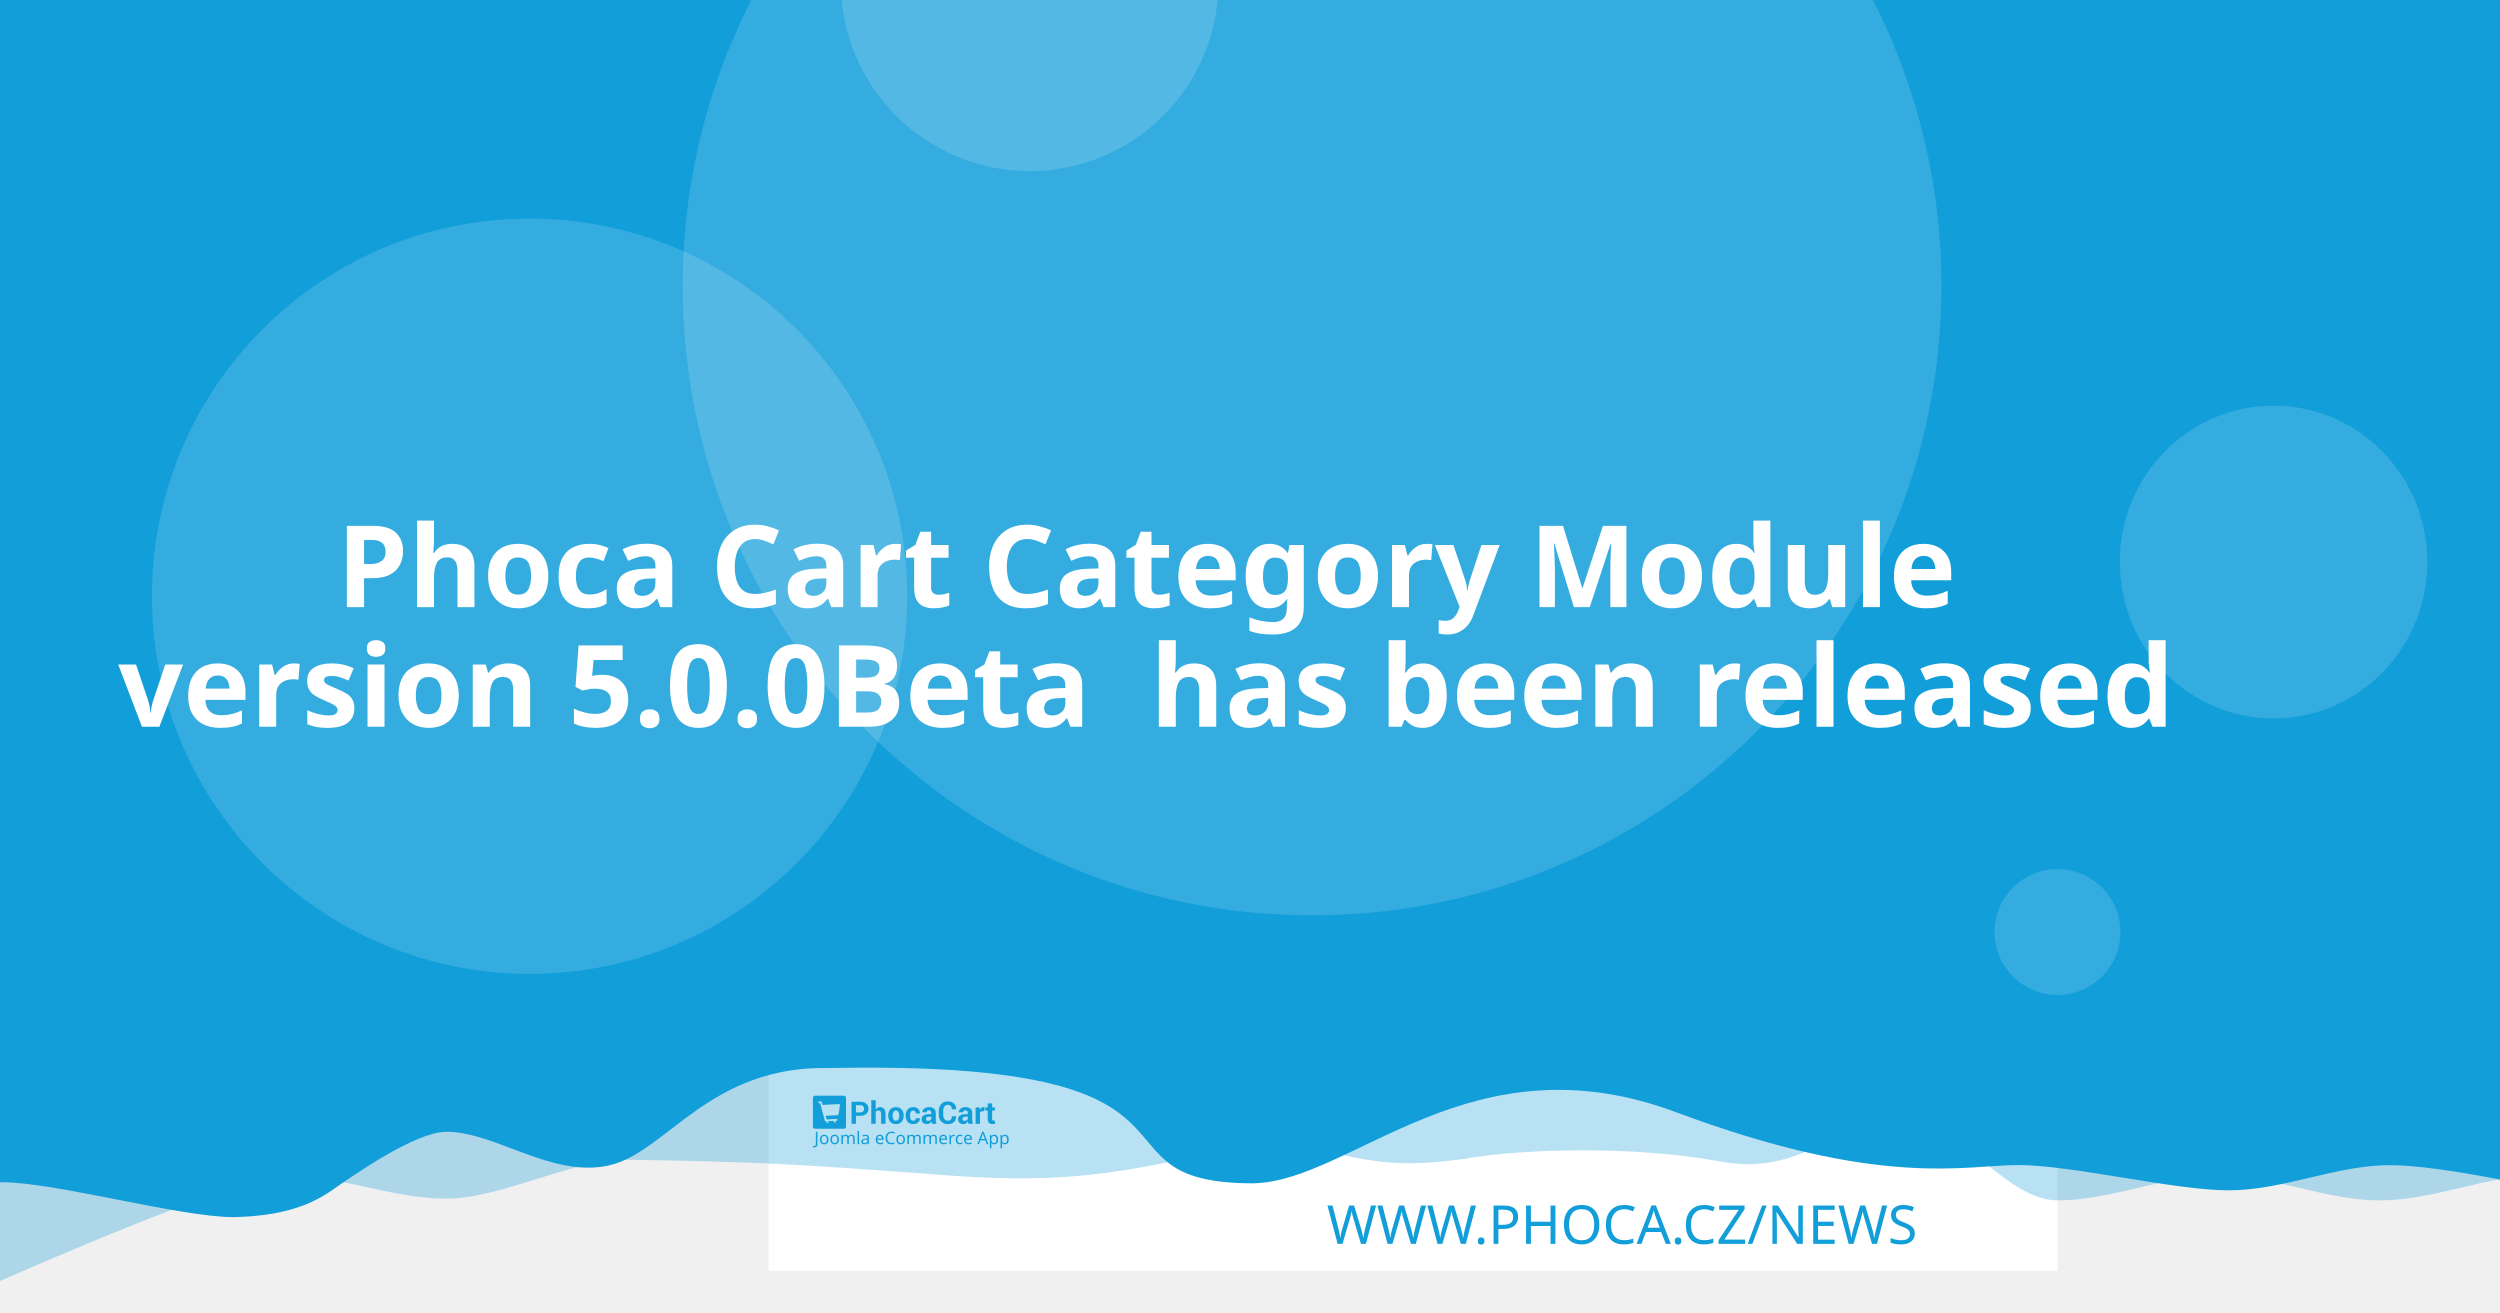
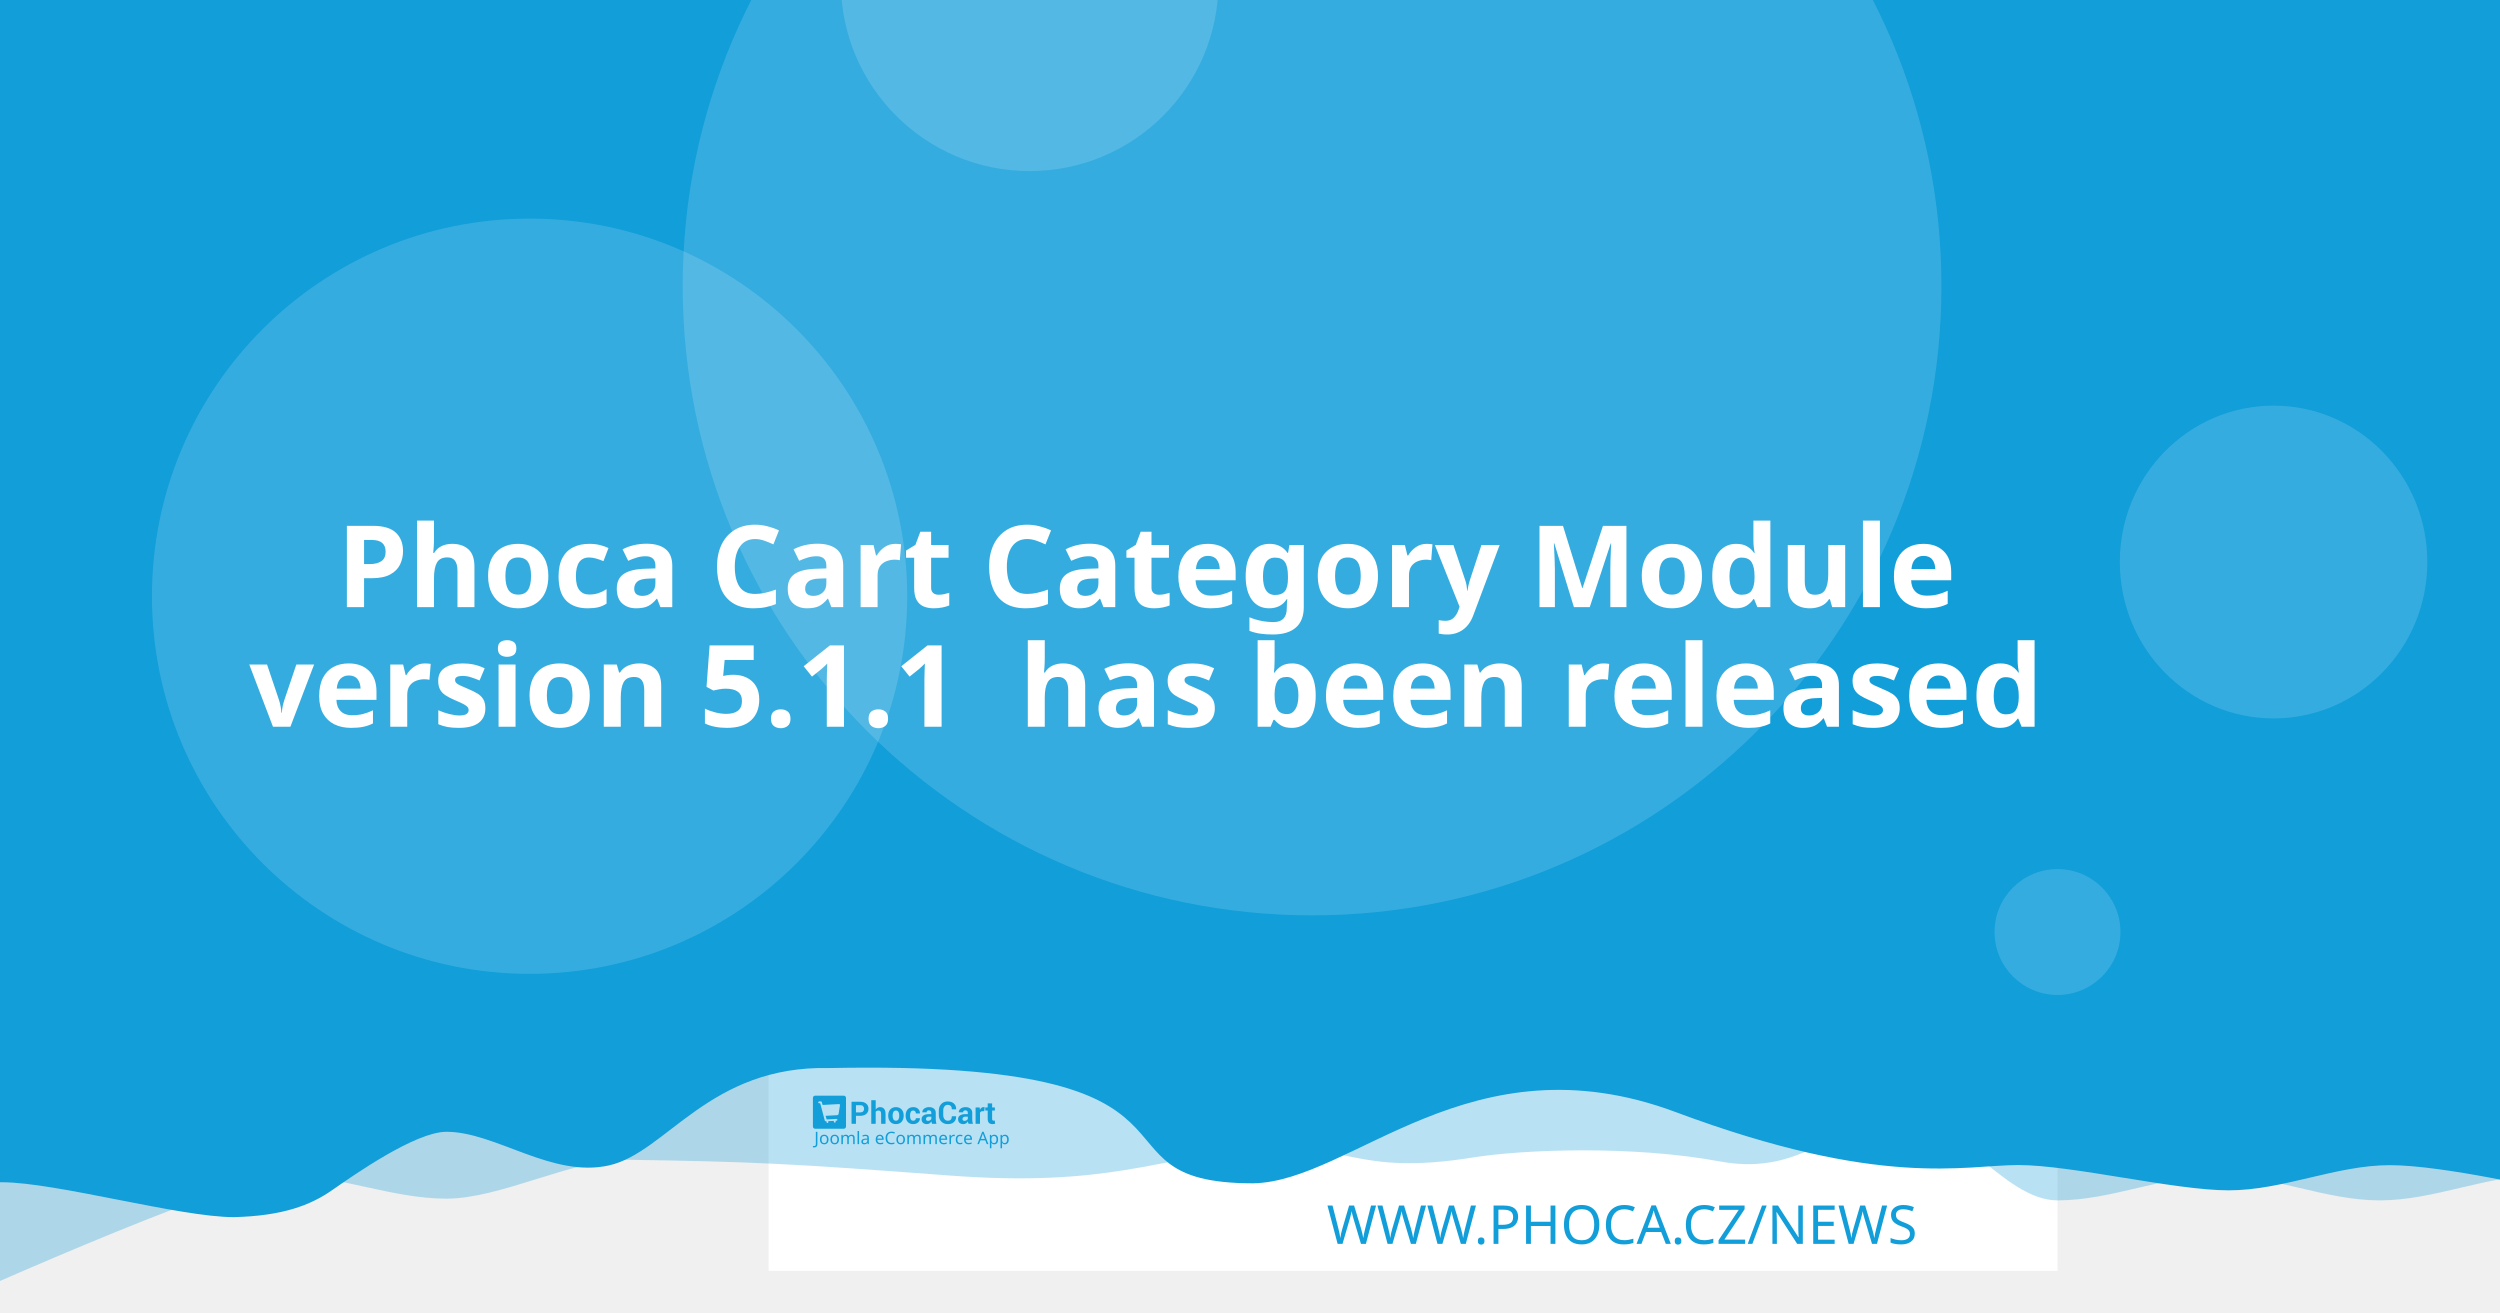
<svg xmlns="http://www.w3.org/2000/svg" width="1200" height="630" viewBox="0 0 1200 630" version="1.1" id="svg5">
  <defs id="defs2" />
  <g id="layer1">
    <path d="m 20.256,108.517 a 7.714,7.714 0 0 0 -7.714,7.714 v 97.981 a 7.714,7.714 0 0 0 7.714,7.714 h 97.976 a 7.714,7.714 0 0 0 7.714,-7.714 v -97.981 a 7.714,7.714 0 0 0 -7.714,-7.714 z m 19.435,19.56 c 0.714,-0.04 1.37,0.151 1.984,0.583 0.613,0.434 1.018,0.978 1.215,1.637 l 2.918,10.039 56.209,-2.948 c 1.002,-0.052 1.838,0.296 2.506,1.04 0.665,0.732 0.929,1.612 0.768,2.626 l -4.71,30.132 c -0.167,0.89 -0.688,1.809 -1.557,2.747 -0.869,0.95 -2.001,1.463 -3.38,1.537 l -39.707,2.079 3.671,12.389 33.562,-1.758 c 0.878,-0.049 1.633,0.215 2.28,0.783 0.632,0.583 0.971,1.312 1.019,2.19 0.046,0.878 -0.215,1.633 -0.783,2.28 -0.583,0.635 -1.312,0.974 -2.19,1.019 l -3.139,0.166 0.166,3.134 c 0.046,0.881 -0.215,1.638 -0.798,2.27 -0.571,0.647 -1.294,0.99 -2.174,1.034 -0.878,0.046 -1.635,-0.215 -2.27,-0.798 -0.647,-0.571 -0.984,-1.297 -1.03,-2.174 l -0.166,-3.134 -18.817,0.979 0.161,3.139 c 0.046,0.881 -0.212,1.638 -0.783,2.27 -0.583,0.647 -1.312,0.988 -2.19,1.034 -0.878,0.049 -1.633,-0.215 -2.28,-0.798 -0.635,-0.571 -0.974,-1.297 -1.019,-2.174 l -0.166,-3.139 -1.943,0.101 c -0.753,0.039 -1.441,-0.135 -2.079,-0.517 -0.623,-0.383 -1.068,-0.764 -1.341,-1.125 l -0.347,-0.613 -15.769,-59.624 -3.39,0.176 c -0.841,0.046 -1.586,-0.219 -2.245,-0.798 -0.659,-0.571 -1.009,-1.292 -1.055,-2.169 -0.046,-0.881 0.225,-1.635 0.824,-2.27 0.595,-0.647 1.308,-0.989 2.149,-1.034 z" style="fill:#ffffff;stroke-width:1.208;paint-order:stroke fill markers" id="path400" />
    <rect style="opacity:1;fill:#ffffff;stroke-width:6.042;stroke-linejoin:round;paint-order:stroke fill markers" id="rect723" width="618.676" height="618.676" x="368.924" y="-8.647" />
    <path id="rect4460" style="opacity:0.3;fill:#129ed9;fill-opacity:1;stroke-width:6.042;stroke-linejoin:round;paint-order:stroke fill markers" d="M 59.586,-3.814 H 1296.938 v 580.009 c 0,0 -51.556,-12.084 -77.334,-12.084 -25.778,0 -51.244,12.084 -77.335,12.084 -26.091,0 -51.556,-12.084 -77.334,-12.084 -25.778,0 -51.244,12.084 -77.335,12.084 -26.091,0 -50.615,-41.931 -76.393,-41.931 -25.778,0 -43.072,31.169 -85.504,23.256 -42.433,-7.913 -95.293,-5.729 -119.04,-1.869 -57.142,9.103 -59.508,-8.125 -105.573,-4.001 -46.065,4.124 -68.78,18.359 -145.373,12.602 -76.593,-5.757 -93.029,-6.595 -155.544,-7.578 -25.778,0 -59.826,18.693 -85.917,18.693 -26.091,0 -51.556,-11.254 -77.334,-11.254 -25.778,0 -172.338,66.428 -172.338,66.428 z" />
    <path id="rect4460-5" style="fill:#129ed9;fill-opacity:1;stroke-width:6.042;stroke-linejoin:round;paint-order:stroke fill markers" d="M -12.915,-8.647 H 1224.437 v 580.009 c 0,0 -51.556,-12.084 -77.334,-12.084 -25.778,0 -51.243,12.084 -77.334,12.084 -26.091,0 -75.228,-12.142 -101.006,-12.142 -25.778,0 -65.794,11.416 -164.408,-25.412 -98.613,-36.828 -155.373,33.433 -202.968,34.185 -85.545,-0.05 -3.558,-59.324 -203.248,-55.331 -57.687,-1.357 -78.127,40.433 -105.693,46.704 -27.566,6.271 -54.486,-16.105 -78.151,-16.105 -14.933,0 -44.462,20.77 -54.88,28.017 -10.418,7.247 -23.732,12.357 -47.124,12.95 -26.091,0 -85.565,-16.747 -111.343,-16.747 -25.778,0 -13.863,3.88 -13.863,3.88 z" />
    <circle style="opacity:0.15;fill:#ffffff;fill-opacity:1;stroke-width:6.042;stroke-linejoin:round;paint-order:stroke fill markers" id="path8376" cx="629.794" cy="137.279" r="302.088" />
    <text xml:space="preserve" style="font-style:normal;font-weight:normal;font-size:25.778px;line-height:1.25;font-family:sans-serif;fill:#129ed9;fill-opacity:1;stroke:none;stroke-width:1.208" x="953.817" y="597.071" id="text2910-3-7">
      <tspan id="tspan2908-6-5" x="953.817" y="597.071" style="font-style:normal;font-variant:normal;font-weight:300;font-stretch:normal;font-size:25.778px;font-family:Montserrat;-inkscape-font-specification:'Montserrat Light';text-align:end;text-anchor:end;fill:#129ed9;fill-opacity:1;stroke-width:1.208">WWW.PHOCA.CZ/NEWS</tspan>
    </text>
    <text xml:space="preserve" style="font-style:normal;font-variant:normal;font-weight:600;font-stretch:normal;font-size:54.666px;line-height:1.05;font-family:Rubik;-inkscape-font-specification:'Rubik Semi-Bold';fill:#ffffff;fill-opacity:1;stroke:none;stroke-width:1.577" x="600" y="234.034" id="text11252">
      <tspan x="600" y="234.034" id="tspan403" style="text-align:center;text-anchor:middle;stroke-width:1.577" />
      <tspan x="600" y="291.433" style="font-size:54.666px;text-align:center;text-anchor:middle;stroke-width:1.577" id="tspan444">Phoca Cart Category Module</tspan>
-       <tspan x="600" y="348.833" id="tspan2906" style="font-size:54.666px;text-align:center;text-anchor:middle;stroke-width:1.577">version 5.0.0Beta
+       <tspan x="600" y="348.833" id="tspan2906" style="font-size:54.666px;text-align:center;text-anchor:middle;stroke-width:1.577">version 5.1.1
 has been released</tspan>
      <tspan x="600" y="406.232" id="tspan1994" style="font-size:54.666px;stroke-width:1.577" />
    </text>
    <circle style="opacity:0.15;fill:#ffffff;fill-opacity:1;stroke-width:6.042;stroke-linejoin:round;paint-order:stroke fill markers" id="path8376-9" cx="254.196" cy="286.191" r="181.253" />
    <circle style="opacity:0.15;fill:#ffffff;fill-opacity:1;stroke-width:6.042;stroke-linejoin:round;paint-order:stroke fill markers" id="path8376-6" cx="494.235" cy="-8.506" r="90.626" />
    <ellipse style="opacity:0.15;fill:#ffffff;fill-opacity:1;stroke-width:7.442;stroke-linejoin:round;paint-order:stroke fill markers" id="path8376-6-2" cx="1091.315" cy="269.776" rx="73.793" ry="75.059" />
    <g id="g8950" transform="matrix(0.360172,0,0,0.360172,498.6223,396.4642)" style="fill:#129ed9;fill-opacity:1;stroke-width:3.355">
      <g id="g895" transform="translate(-301.0409,359.4151)" style="fill:#129ed9;fill-opacity:1;stroke-width:3.355">
        <g transform="matrix(1.3333,0,0,-1.3333,-75.59,850.15)" fill="#ffffff" image-rendering="optimizeQuality" id="g280" style="clip-rule:evenodd;fill:#129ed9;fill-opacity:1;stroke-width:8.934;shape-rendering:geometricPrecision">
          <path d="m 99.728,617.49 v -7.994 h -4.423 v 22.031 h 8.784 c 2.532,0 4.527,-0.646 5.979,-1.937 1.452,-1.291 2.181,-2.99 2.181,-5.097 0,-2.107 -0.729,-3.801 -2.181,-5.082 -1.452,-1.281 -3.446,-1.921 -5.979,-1.921 z m 0,3.408 h 4.361 c 1.23,0 2.165,0.336 2.801,1.002 0.635,0.671 0.951,1.523 0.951,2.561 0,1.059 -0.315,1.932 -0.946,2.623 -0.63,0.687 -1.566,1.033 -2.806,1.033 H 99.728 Z" id="path262" style="fill:#129ed9;fill-opacity:1;stroke-width:3.355" />
          <path d="m 119.45,623.79 c 0.517,0.749 1.147,1.327 1.891,1.746 0.749,0.418 1.576,0.63 2.485,0.63 1.705,0 3.043,-0.568 4.02,-1.704 0.971,-1.131 1.457,-2.887 1.457,-5.252 v -9.714 h -4.418 v 9.76 c 0,1.276 -0.227,2.174 -0.677,2.706 -0.445,0.532 -1.116,0.795 -2.005,0.795 -0.605,0 -1.137,-0.108 -1.602,-0.325 -0.465,-0.217 -0.847,-0.522 -1.152,-0.919 v -12.017 h -4.418 v 23.611 h 4.418 z" id="path264" style="fill:#129ed9;fill-opacity:1;stroke-width:3.355" />
          <path d="m 131.96,617.83 c 0,2.438 0.682,4.436 2.046,5.996 1.359,1.554 3.25,2.334 5.663,2.334 2.418,0 4.315,-0.774 5.689,-2.329 1.375,-1.549 2.062,-3.553 2.062,-6.001 v -0.32 c 0,-2.458 -0.687,-4.462 -2.051,-6.011 -1.369,-1.544 -3.261,-2.319 -5.674,-2.319 -2.418,0 -4.315,0.775 -5.684,2.319 -1.364,1.549 -2.051,3.553 -2.051,6.011 z m 4.408,-0.31 c 0,-1.487 0.264,-2.68 0.785,-3.584 0.527,-0.899 1.375,-1.348 2.542,-1.348 1.142,0 1.979,0.454 2.506,1.358 0.532,0.904 0.796,2.097 0.796,3.574 v 0.315 c 0,1.446 -0.269,2.629 -0.801,3.542 -0.537,0.914 -1.38,1.374 -2.527,1.374 -1.142,0 -1.979,-0.46 -2.506,-1.379 -0.532,-0.919 -0.796,-2.102 -0.796,-3.537 z" id="path266" style="fill:#129ed9;fill-opacity:1;stroke-width:3.355" />
          <path d="m 157.01,612.59 c 0.79,0 1.421,0.227 1.891,0.682 0.475,0.454 0.713,1.064 0.713,1.828 h 4.015 l 0.041,-0.093 c 0.041,-1.653 -0.579,-3.037 -1.871,-4.152 -1.287,-1.116 -2.883,-1.673 -4.79,-1.673 -2.439,0 -4.325,0.769 -5.648,2.314 -1.318,1.544 -1.979,3.522 -1.979,5.944 v 0.449 c 0,2.412 0.656,4.395 1.974,5.944 1.317,1.554 3.198,2.329 5.638,2.329 2.02,0 3.648,-0.573 4.883,-1.725 1.235,-1.151 1.835,-2.664 1.793,-4.539 l -0.031,-0.088 h -4.026 c 0,0.842 -0.233,1.544 -0.698,2.107 -0.46,0.558 -1.101,0.837 -1.922,0.837 -1.168,0 -1.995,-0.454 -2.475,-1.358 -0.476,-0.904 -0.718,-2.071 -0.718,-3.496 v -0.454 c 0,-1.456 0.243,-2.628 0.718,-3.522 0.48,-0.888 1.312,-1.332 2.491,-1.332" id="path268" style="fill:#129ed9;fill-opacity:1;stroke-width:3.355" />
          <path d="m 175.8,609.49 c -0.165,0.372 -0.305,0.764 -0.419,1.183 -0.119,0.413 -0.202,0.837 -0.248,1.27 -0.455,-0.8 -1.054,-1.456 -1.798,-1.978 -0.739,-0.521 -1.628,-0.785 -2.656,-0.785 -1.715,0 -3.038,0.439 -3.963,1.322 -0.93,0.883 -1.395,2.086 -1.395,3.604 0,1.606 0.62,2.845 1.855,3.729 1.235,0.883 3.038,1.322 5.41,1.322 h 2.47 v 1.301 c 0,0.785 -0.207,1.394 -0.62,1.828 -0.413,0.434 -1.023,0.651 -1.834,0.651 -0.713,0 -1.266,-0.175 -1.653,-0.522 -0.393,-0.346 -0.584,-0.826 -0.584,-1.446 l -4.268,0.016 -0.016,0.093 c -0.072,1.379 0.527,2.572 1.798,3.579 1.271,1.002 2.946,1.503 5.013,1.503 1.958,0 3.545,-0.496 4.769,-1.492 1.22,-0.992 1.829,-2.406 1.829,-4.24 v -6.76 c 0,-0.769 0.062,-1.492 0.176,-2.164 0.119,-0.676 0.299,-1.348 0.553,-2.014 z m -4.046,2.943 c 0.78,0 1.468,0.191 2.077,0.574 0.605,0.382 1.013,0.826 1.225,1.332 v 2.308 h -2.47 c -0.935,0 -1.648,-0.232 -2.134,-0.702 -0.481,-0.47 -0.724,-1.033 -0.724,-1.699 0,-0.542 0.181,-0.981 0.542,-1.312 0.367,-0.336 0.858,-0.501 1.483,-0.501" id="path270" style="fill:#129ed9;fill-opacity:1;stroke-width:3.355" />
          <path d="m 199.84,617.01 0.031,-0.088 c 0.041,-2.37 -0.682,-4.25 -2.17,-5.645 -1.488,-1.394 -3.555,-2.091 -6.201,-2.091 -2.656,0 -4.811,0.852 -6.464,2.556 -1.653,1.704 -2.486,3.894 -2.486,6.579 v 4.369 c 0,2.67 0.812,4.86 2.424,6.574 1.617,1.715 3.715,2.572 6.299,2.572 2.723,0 4.852,-0.697 6.386,-2.097 1.535,-1.399 2.284,-3.305 2.243,-5.717 l -0.031,-0.088 h -4.299 c 0,1.451 -0.346,2.561 -1.044,3.336 -0.698,0.769 -1.783,1.157 -3.255,1.157 -1.323,0 -2.372,-0.537 -3.147,-1.606 -0.78,-1.074 -1.168,-2.438 -1.168,-4.1 v -4.39 c 0,-1.683 0.408,-3.057 1.225,-4.131 0.822,-1.069 1.922,-1.606 3.317,-1.606 1.38,0 2.403,0.372 3.064,1.11 0.661,0.744 0.992,1.844 0.992,3.305 z" id="path272" style="fill:#129ed9;fill-opacity:1;stroke-width:3.355" />
          <path d="m 212.27,609.49 c -0.165,0.372 -0.305,0.764 -0.419,1.183 -0.119,0.413 -0.202,0.837 -0.248,1.27 -0.455,-0.8 -1.054,-1.456 -1.798,-1.978 -0.739,-0.521 -1.628,-0.785 -2.656,-0.785 -1.716,0 -3.038,0.439 -3.963,1.322 -0.93,0.883 -1.395,2.086 -1.395,3.604 0,1.606 0.62,2.845 1.855,3.729 1.235,0.883 3.039,1.322 5.41,1.322 h 2.47 v 1.301 c 0,0.785 -0.207,1.394 -0.62,1.828 -0.413,0.434 -1.023,0.651 -1.834,0.651 -0.713,0 -1.266,-0.175 -1.654,-0.522 -0.393,-0.346 -0.584,-0.826 -0.584,-1.446 l -4.268,0.016 -0.016,0.093 c -0.072,1.379 0.527,2.572 1.798,3.579 1.271,1.002 2.945,1.503 5.013,1.503 1.958,0 3.545,-0.496 4.769,-1.492 1.22,-0.992 1.829,-2.406 1.829,-4.24 v -6.76 c 0,-0.769 0.062,-1.492 0.176,-2.164 0.119,-0.676 0.3,-1.348 0.553,-2.014 z m -4.046,2.943 c 0.78,0 1.468,0.191 2.077,0.574 0.605,0.382 1.013,0.826 1.224,1.332 v 2.308 h -2.47 c -0.935,0 -1.649,-0.232 -2.134,-0.702 -0.481,-0.47 -0.723,-1.033 -0.723,-1.699 0,-0.542 0.181,-0.981 0.542,-1.312 0.367,-0.336 0.858,-0.501 1.483,-0.501" id="path274" style="fill:#129ed9;fill-opacity:1;stroke-width:3.355" />
          <path d="m 227.92,622.06 -1.617,0.046 c -0.656,0 -1.199,-0.134 -1.623,-0.408 -0.423,-0.274 -0.744,-0.656 -0.966,-1.152 v -11.052 h -4.408 v 16.36 h 4.103 l 0.196,-2.422 c 0.382,0.857 0.883,1.528 1.494,2.009 0.61,0.48 1.312,0.723 2.108,0.723 0.223,0 0.429,-0.015 0.615,-0.052 0.186,-0.036 0.377,-0.077 0.568,-0.129 z" id="path276" style="fill:#129ed9;fill-opacity:1;stroke-width:3.355" />
          <path d="m 235.83,629.86 v -4.007 h 2.754 v -3.099 H 235.83 v -8.33 c 0,-0.635 0.129,-1.09 0.393,-1.363 0.263,-0.274 0.615,-0.408 1.059,-0.408 0.232,0 0.434,0.01 0.599,0.036 0.166,0.026 0.362,0.072 0.579,0.129 l 0.383,-3.181 c -0.445,-0.155 -0.878,-0.268 -1.302,-0.341 -0.424,-0.078 -0.884,-0.114 -1.38,-0.114 -1.524,0 -2.697,0.418 -3.519,1.255 -0.822,0.837 -1.235,2.159 -1.235,3.977 v 8.34 h -2.392 v 3.099 h 2.392 v 4.007 z" id="path278" style="fill:#129ed9;fill-opacity:1;stroke-width:3.355" />
        </g>
        <g fill="#ffffff" fill-rule="evenodd" image-rendering="optimizeQuality" stroke-width="1.934" aria-label="Joomla eCommerce App" id="g318" style="clip-rule:evenodd;fill:#129ed9;fill-opacity:1;shape-rendering:geometricPrecision">
          <path d="M 1.704,69 Q 1.151,69 0.736,68.908 0.321,68.839 -0.002,68.7 v -1.752 q 0.369,0.092 0.784,0.161 0.415,0.069 0.876,0.069 0.576,0 1.083,-0.231 0.53,-0.231 0.853,-0.807 0.323,-0.576 0.323,-1.614 v -16.368 h 2.075 v 16.206 q 0,2.374 -1.176,3.504 -1.176,1.13 -3.112,1.13 z" id="path282" style="fill:#129ed9;fill-opacity:1;stroke-width:1.934" />
          <path d="m 20.792,58.419 q 0,3.066 -1.568,4.749 -1.545,1.683 -4.196,1.683 -1.637,0 -2.928,-0.738 -1.268,-0.761 -2.006,-2.19 -0.738,-1.452 -0.738,-3.504 0,-3.066 1.545,-4.726 1.545,-1.66 4.196,-1.66 1.683,0 2.951,0.761 1.291,0.738 2.006,2.167 0.738,1.406 0.738,3.458 z m -9.336,0 q 0,2.19 0.853,3.481 0.876,1.268 2.766,1.268 1.867,0 2.743,-1.268 0.876,-1.291 0.876,-3.481 0,-2.19 -0.876,-3.435 -0.876,-1.245 -2.766,-1.245 -1.89,0 -2.743,1.245 -0.853,1.245 -0.853,3.435 z" id="path284" style="fill:#129ed9;fill-opacity:1;stroke-width:1.934" />
          <path d="m 34.739,58.419 q 0,3.066 -1.568,4.749 -1.545,1.683 -4.196,1.683 -1.637,0 -2.928,-0.738 -1.268,-0.761 -2.006,-2.19 -0.738,-1.452 -0.738,-3.504 0,-3.066 1.545,-4.726 1.545,-1.66 4.196,-1.66 1.683,0 2.951,0.761 1.291,0.738 2.006,2.167 0.738,1.406 0.738,3.458 z m -9.336,0 q 0,2.19 0.853,3.481 0.876,1.268 2.766,1.268 1.867,0 2.743,-1.268 0.876,-1.291 0.876,-3.481 0,-2.19 -0.876,-3.435 -0.876,-1.245 -2.766,-1.245 -1.89,0 -2.743,1.245 -0.853,1.245 -0.853,3.435 z" id="path286" style="fill:#129ed9;fill-opacity:1;stroke-width:1.934" />
          <path d="m 51.499,52.033 q 2.098,0 3.135,1.083 1.037,1.06 1.037,3.458 V 64.62 H 53.666 v -7.953 q 0,-2.928 -2.513,-2.928 -1.798,0 -2.582,1.037 -0.761,1.037 -0.761,3.02 V 64.62 h -2.006 v -7.953 q 0,-2.928 -2.536,-2.928 -1.867,0 -2.582,1.153 -0.715,1.153 -0.715,3.32 v 6.409 h -2.029 v -12.356 h 1.637 l 0.3,1.683 h 0.115 q 0.576,-0.968 1.545,-1.429 0.991,-0.484 2.098,-0.484 2.905,0 3.781,2.075 h 0.115 q 0.622,-1.06 1.683,-1.568 1.083,-0.507 2.282,-0.507 z" id="path288" style="fill:#129ed9;fill-opacity:1;stroke-width:1.934" />
          <path d="M 61.527,64.62 H 59.498 V 47.1 h 2.029 z" id="path290" style="fill:#129ed9;fill-opacity:1;stroke-width:1.934" />
          <path d="m 70.126,52.056 q 2.259,0 3.343,0.991 1.083,0.991 1.083,3.158 v 8.414 h -1.475 l -0.392,-1.752 h -0.092 q -0.807,1.014 -1.706,1.498 -0.876,0.484 -2.444,0.484 -1.683,0 -2.789,-0.876 -1.107,-0.899 -1.107,-2.789 0,-1.844 1.452,-2.836 1.452,-1.014 4.472,-1.107 l 2.098,-0.069 v -0.738 q 0,-1.545 -0.669,-2.144 -0.669,-0.599 -1.89,-0.599 -0.968,0 -1.844,0.3 -0.876,0.277 -1.637,0.645 l -0.622,-1.522 q 0.807,-0.438 1.913,-0.738 1.107,-0.323 2.305,-0.323 z m 0.599,6.593 q -2.305,0.092 -3.204,0.738 -0.876,0.645 -0.876,1.821 0,1.037 0.622,1.522 0.645,0.484 1.637,0.484 1.568,0 2.605,-0.853 1.037,-0.876 1.037,-2.674 v -1.107 z" id="path292" style="fill:#129ed9;fill-opacity:1;stroke-width:1.934" />
          <path d="m 89.144,52.033 q 1.591,0 2.72,0.692 1.153,0.692 1.752,1.96 0.622,1.245 0.622,2.928 v 1.222 h -8.46 q 0.046,2.098 1.06,3.204 1.037,1.083 2.882,1.083 1.176,0 2.075,-0.207 0.922,-0.231 1.89,-0.645 v 1.775 q -0.945,0.415 -1.867,0.599 -0.922,0.207 -2.19,0.207 -1.752,0 -3.112,-0.715 -1.337,-0.715 -2.098,-2.121 -0.738,-1.429 -0.738,-3.481 0,-2.029 0.669,-3.481 0.692,-1.452 1.913,-2.236 1.245,-0.784 2.882,-0.784 z m -0.023,1.66 q -1.452,0 -2.305,0.945 -0.83,0.922 -0.991,2.582 h 6.293 q -0.023,-1.568 -0.738,-2.536 -0.715,-0.991 -2.259,-0.991 z" id="path294" style="fill:#129ed9;fill-opacity:1;stroke-width:1.934" />
          <path d="m 104.71,49.751 q -2.651,0 -4.173,1.775 -1.522,1.775 -1.522,4.864 0,3.066 1.406,4.864 1.429,1.775 4.265,1.775 1.083,0 2.052,-0.184 0.968,-0.184 1.89,-0.461 v 1.798 q -0.922,0.346 -1.913,0.507 -0.968,0.161 -2.328,0.161 -2.513,0 -4.196,-1.037 -1.683,-1.037 -2.536,-2.951 -0.83,-1.913 -0.83,-4.495 0,-2.49 0.899,-4.38 0.922,-1.913 2.697,-2.974 1.775,-1.083 4.311,-1.083 2.605,0 4.541,0.968 l -0.83,1.752 q -0.761,-0.346 -1.706,-0.622 -0.922,-0.277 -2.029,-0.277 z" id="path296" style="fill:#129ed9;fill-opacity:1;stroke-width:1.934" />
          <path d="m 122.69,58.419 q 0,3.066 -1.568,4.749 -1.545,1.683 -4.196,1.683 -1.637,0 -2.928,-0.738 -1.268,-0.761 -2.006,-2.19 -0.738,-1.452 -0.738,-3.504 0,-3.066 1.545,-4.726 1.545,-1.66 4.196,-1.66 1.683,0 2.951,0.761 1.291,0.738 2.006,2.167 0.738,1.406 0.738,3.458 z m -9.336,0 q 0,2.19 0.853,3.481 0.876,1.268 2.766,1.268 1.867,0 2.743,-1.268 0.876,-1.291 0.876,-3.481 0,-2.19 -0.876,-3.435 -0.876,-1.245 -2.766,-1.245 -1.89,0 -2.743,1.245 -0.853,1.245 -0.853,3.435 z" id="path298" style="fill:#129ed9;fill-opacity:1;stroke-width:1.934" />
          <path d="m 139.45,52.033 q 2.098,0 3.135,1.083 1.037,1.06 1.037,3.458 V 64.62 h -2.006 v -7.953 q 0,-2.928 -2.513,-2.928 -1.798,0 -2.582,1.037 -0.761,1.037 -0.761,3.02 V 64.62 h -2.006 v -7.953 q 0,-2.928 -2.536,-2.928 -1.867,0 -2.582,1.153 -0.715,1.153 -0.715,3.32 v 6.409 h -2.029 v -12.356 h 1.637 l 0.3,1.683 h 0.115 q 0.576,-0.968 1.545,-1.429 0.991,-0.484 2.098,-0.484 2.905,0 3.781,2.075 h 0.115 q 0.622,-1.06 1.683,-1.568 1.083,-0.507 2.282,-0.507 z" id="path300" style="fill:#129ed9;fill-opacity:1;stroke-width:1.934" />
          <path d="m 161,52.033 q 2.098,0 3.135,1.083 1.037,1.06 1.037,3.458 V 64.62 h -2.006 v -7.953 q 0,-2.928 -2.513,-2.928 -1.798,0 -2.582,1.037 -0.761,1.037 -0.761,3.02 V 64.62 h -2.006 v -7.953 q 0,-2.928 -2.536,-2.928 -1.867,0 -2.582,1.153 -0.715,1.153 -0.715,3.32 v 6.409 h -2.029 v -12.356 h 1.637 l 0.3,1.683 h 0.115 q 0.576,-0.968 1.545,-1.429 0.991,-0.484 2.098,-0.484 2.905,0 3.781,2.075 h 0.115 q 0.622,-1.06 1.683,-1.568 1.083,-0.507 2.282,-0.507 z" id="path302" style="fill:#129ed9;fill-opacity:1;stroke-width:1.934" />
          <path d="m 173.77,52.033 q 1.591,0 2.72,0.692 1.153,0.692 1.752,1.96 0.622,1.245 0.622,2.928 v 1.222 h -8.46 q 0.046,2.098 1.06,3.204 1.037,1.083 2.882,1.083 1.176,0 2.075,-0.207 0.922,-0.231 1.89,-0.645 v 1.775 q -0.945,0.415 -1.867,0.599 -0.922,0.207 -2.19,0.207 -1.752,0 -3.112,-0.715 -1.337,-0.715 -2.098,-2.121 -0.738,-1.429 -0.738,-3.481 0,-2.029 0.669,-3.481 0.692,-1.452 1.913,-2.236 1.245,-0.784 2.882,-0.784 z m -0.023,1.66 q -1.452,0 -2.305,0.945 -0.83,0.922 -0.991,2.582 h 6.293 q -0.023,-1.568 -0.738,-2.536 -0.715,-0.991 -2.259,-0.991 z" id="path304" style="fill:#129ed9;fill-opacity:1;stroke-width:1.934" />
          <path d="m 187.76,52.033 q 0.346,0 0.738,0.046 0.415,0.023 0.715,0.092 l -0.254,1.867 q -0.3,-0.069 -0.669,-0.115 -0.346,-0.046 -0.669,-0.046 -0.945,0 -1.775,0.53 -0.83,0.507 -1.337,1.452 -0.484,0.922 -0.484,2.167 v 6.593 h -2.029 v -12.356 h 1.66 l 0.231,2.259 h 0.092 q 0.599,-1.014 1.545,-1.752 0.945,-0.738 2.236,-0.738 z" id="path306" style="fill:#129ed9;fill-opacity:1;stroke-width:1.934" />
          <path d="m 196.02,64.851 q -1.637,0 -2.928,-0.669 -1.268,-0.669 -2.006,-2.075 -0.715,-1.406 -0.715,-3.596 0,-2.282 0.761,-3.712 0.761,-1.429 2.052,-2.098 1.314,-0.669 2.974,-0.669 0.945,0 1.821,0.207 0.876,0.184 1.429,0.461 l -0.622,1.683 q -0.553,-0.207 -1.291,-0.392 -0.738,-0.184 -1.383,-0.184 -3.642,0 -3.642,4.68 0,2.236 0.876,3.435 0.899,1.176 2.651,1.176 1.014,0 1.775,-0.207 0.784,-0.207 1.429,-0.507 v 1.798 q -0.622,0.323 -1.383,0.484 -0.738,0.184 -1.798,0.184 z" id="path308" style="fill:#129ed9;fill-opacity:1;stroke-width:1.934" />
          <path d="m 206.9,52.033 q 1.591,0 2.72,0.692 1.153,0.692 1.752,1.96 0.622,1.245 0.622,2.928 v 1.222 h -8.46 q 0.046,2.098 1.06,3.204 1.037,1.083 2.882,1.083 1.176,0 2.075,-0.207 0.922,-0.231 1.89,-0.645 v 1.775 q -0.945,0.415 -1.867,0.599 -0.922,0.207 -2.19,0.207 -1.752,0 -3.112,-0.715 -1.337,-0.715 -2.098,-2.121 -0.738,-1.429 -0.738,-3.481 0,-2.029 0.669,-3.481 0.692,-1.452 1.913,-2.236 1.245,-0.784 2.882,-0.784 z m -0.023,1.66 q -1.452,0 -2.305,0.945 -0.83,0.922 -0.991,2.582 h 6.293 q -0.023,-1.568 -0.738,-2.536 -0.715,-0.991 -2.259,-0.991 z" id="path310" style="fill:#129ed9;fill-opacity:1;stroke-width:1.934" />
          <path d="m 231.73,64.62 -1.983,-5.095 h -6.524 l -1.96,5.095 h -2.098 l 6.432,-16.529 h 1.867 l 6.409,16.529 z m -4.449,-11.918 q -0.069,-0.184 -0.231,-0.669 -0.161,-0.484 -0.323,-0.991 -0.138,-0.53 -0.231,-0.807 -0.161,0.715 -0.369,1.406 -0.207,0.669 -0.346,1.06 l -1.867,4.979 h 5.21 z" id="path312" style="fill:#129ed9;fill-opacity:1;stroke-width:1.934" />
          <path d="m 241.73,52.033 q 2.282,0 3.665,1.591 1.406,1.591 1.406,4.795 0,3.158 -1.406,4.795 -1.383,1.637 -3.688,1.637 -1.429,0 -2.374,-0.53 -0.922,-0.553 -1.452,-1.268 h -0.138 q 0.046,0.392 0.092,0.991 0.046,0.599 0.046,1.037 v 5.072 h -2.029 v -17.889 h 1.66 l 0.277,1.683 h 0.092 q 0.553,-0.807 1.452,-1.36 0.899,-0.553 2.397,-0.553 z m -0.369,1.706 q -1.89,0 -2.674,1.06 -0.761,1.06 -0.807,3.227 v 0.392 q 0,2.282 0.738,3.527 0.761,1.222 2.789,1.222 1.13,0 1.844,-0.622 0.738,-0.622 1.083,-1.683 0.369,-1.083 0.369,-2.467 0,-2.121 -0.83,-3.389 -0.807,-1.268 -2.513,-1.268 z" id="path314" style="fill:#129ed9;fill-opacity:1;stroke-width:1.934" />
          <path d="m 255.91,52.033 q 2.282,0 3.665,1.591 1.406,1.591 1.406,4.795 0,3.158 -1.406,4.795 -1.383,1.637 -3.688,1.637 -1.429,0 -2.374,-0.53 -0.922,-0.553 -1.452,-1.268 h -0.138 q 0.046,0.392 0.092,0.991 0.046,0.599 0.046,1.037 v 5.072 h -2.029 v -17.889 h 1.66 l 0.277,1.683 h 0.092 q 0.553,-0.807 1.452,-1.36 0.899,-0.553 2.397,-0.553 z m -0.369,1.706 q -1.89,0 -2.674,1.06 -0.761,1.06 -0.807,3.227 v 0.392 q 0,2.282 0.738,3.527 0.761,1.222 2.789,1.222 1.13,0 1.844,-0.622 0.738,-0.622 1.083,-1.683 0.369,-1.083 0.369,-2.467 0,-2.121 -0.83,-3.389 -0.807,-1.268 -2.513,-1.268 z" id="path316" style="fill:#129ed9;fill-opacity:1;stroke-width:1.934" />
        </g>
        <path d="M 3,0 A 3,3 0 0 0 0,3 v 38.107 a 3,3 0 0 0 3,3 h 38.105 a 3,3 0 0 0 3,-3 V 3 a 3,3 0 0 0 -3,-3 z m 7.559,7.607 c 0.278,-0.015 0.533,0.059 0.771,0.227 0.239,0.169 0.396,0.38 0.473,0.637 l 1.135,3.904 21.861,-1.147 c 0.39,-0.02 0.715,0.115 0.975,0.404 0.259,0.285 0.361,0.627 0.299,1.022 l -1.832,11.719 c -0.065,0.346 -0.268,0.703 -0.605,1.068 -0.338,0.37 -0.778,0.569 -1.315,0.598 l -15.443,0.809 1.428,4.818 13.053,-0.684 c 0.341,-0.019 0.635,0.084 0.887,0.305 0.246,0.227 0.378,0.51 0.396,0.852 0.018,0.341 -0.084,0.635 -0.305,0.887 -0.227,0.247 -0.51,0.379 -0.852,0.396 l -1.221,0.064 0.064,1.219 c 0.018,0.343 -0.084,0.637 -0.311,0.883 -0.222,0.252 -0.503,0.385 -0.846,0.402 -0.341,0.018 -0.636,-0.084 -0.883,-0.311 -0.252,-0.222 -0.383,-0.504 -0.4,-0.846 l -0.064,-1.219 -7.318,0.381 0.062,1.221 c 0.018,0.343 -0.083,0.637 -0.305,0.883 -0.227,0.252 -0.51,0.384 -0.852,0.402 -0.341,0.019 -0.635,-0.084 -0.887,-0.311 -0.247,-0.222 -0.379,-0.504 -0.396,-0.846 l -0.064,-1.221 -0.756,0.039 c -0.293,0.015 -0.561,-0.052 -0.809,-0.201 -0.242,-0.149 -0.415,-0.297 -0.521,-0.438 l -0.135,-0.238 -6.133,-23.189 -1.318,0.068 C 8.066,10.184 7.776,10.082 7.52,9.856 7.263,9.634 7.127,9.354 7.11,9.012 7.092,8.67 7.197,8.377 7.43,8.13 7.661,7.878 7.939,7.745 8.266,7.727 Z" fill="#ffffff" style="fill:#129ed9;fill-opacity:1;stroke-width:8.934;paint-order:stroke fill markers" id="path334" />
      </g>
    </g>
    <circle style="opacity:0.15;fill:#ffffff;fill-opacity:1;stroke-width:6.042;stroke-linejoin:round;paint-order:stroke fill markers" id="path8376-6-2-1" cx="987.6" cy="447.37" r="30.209" />
  </g>
</svg>
